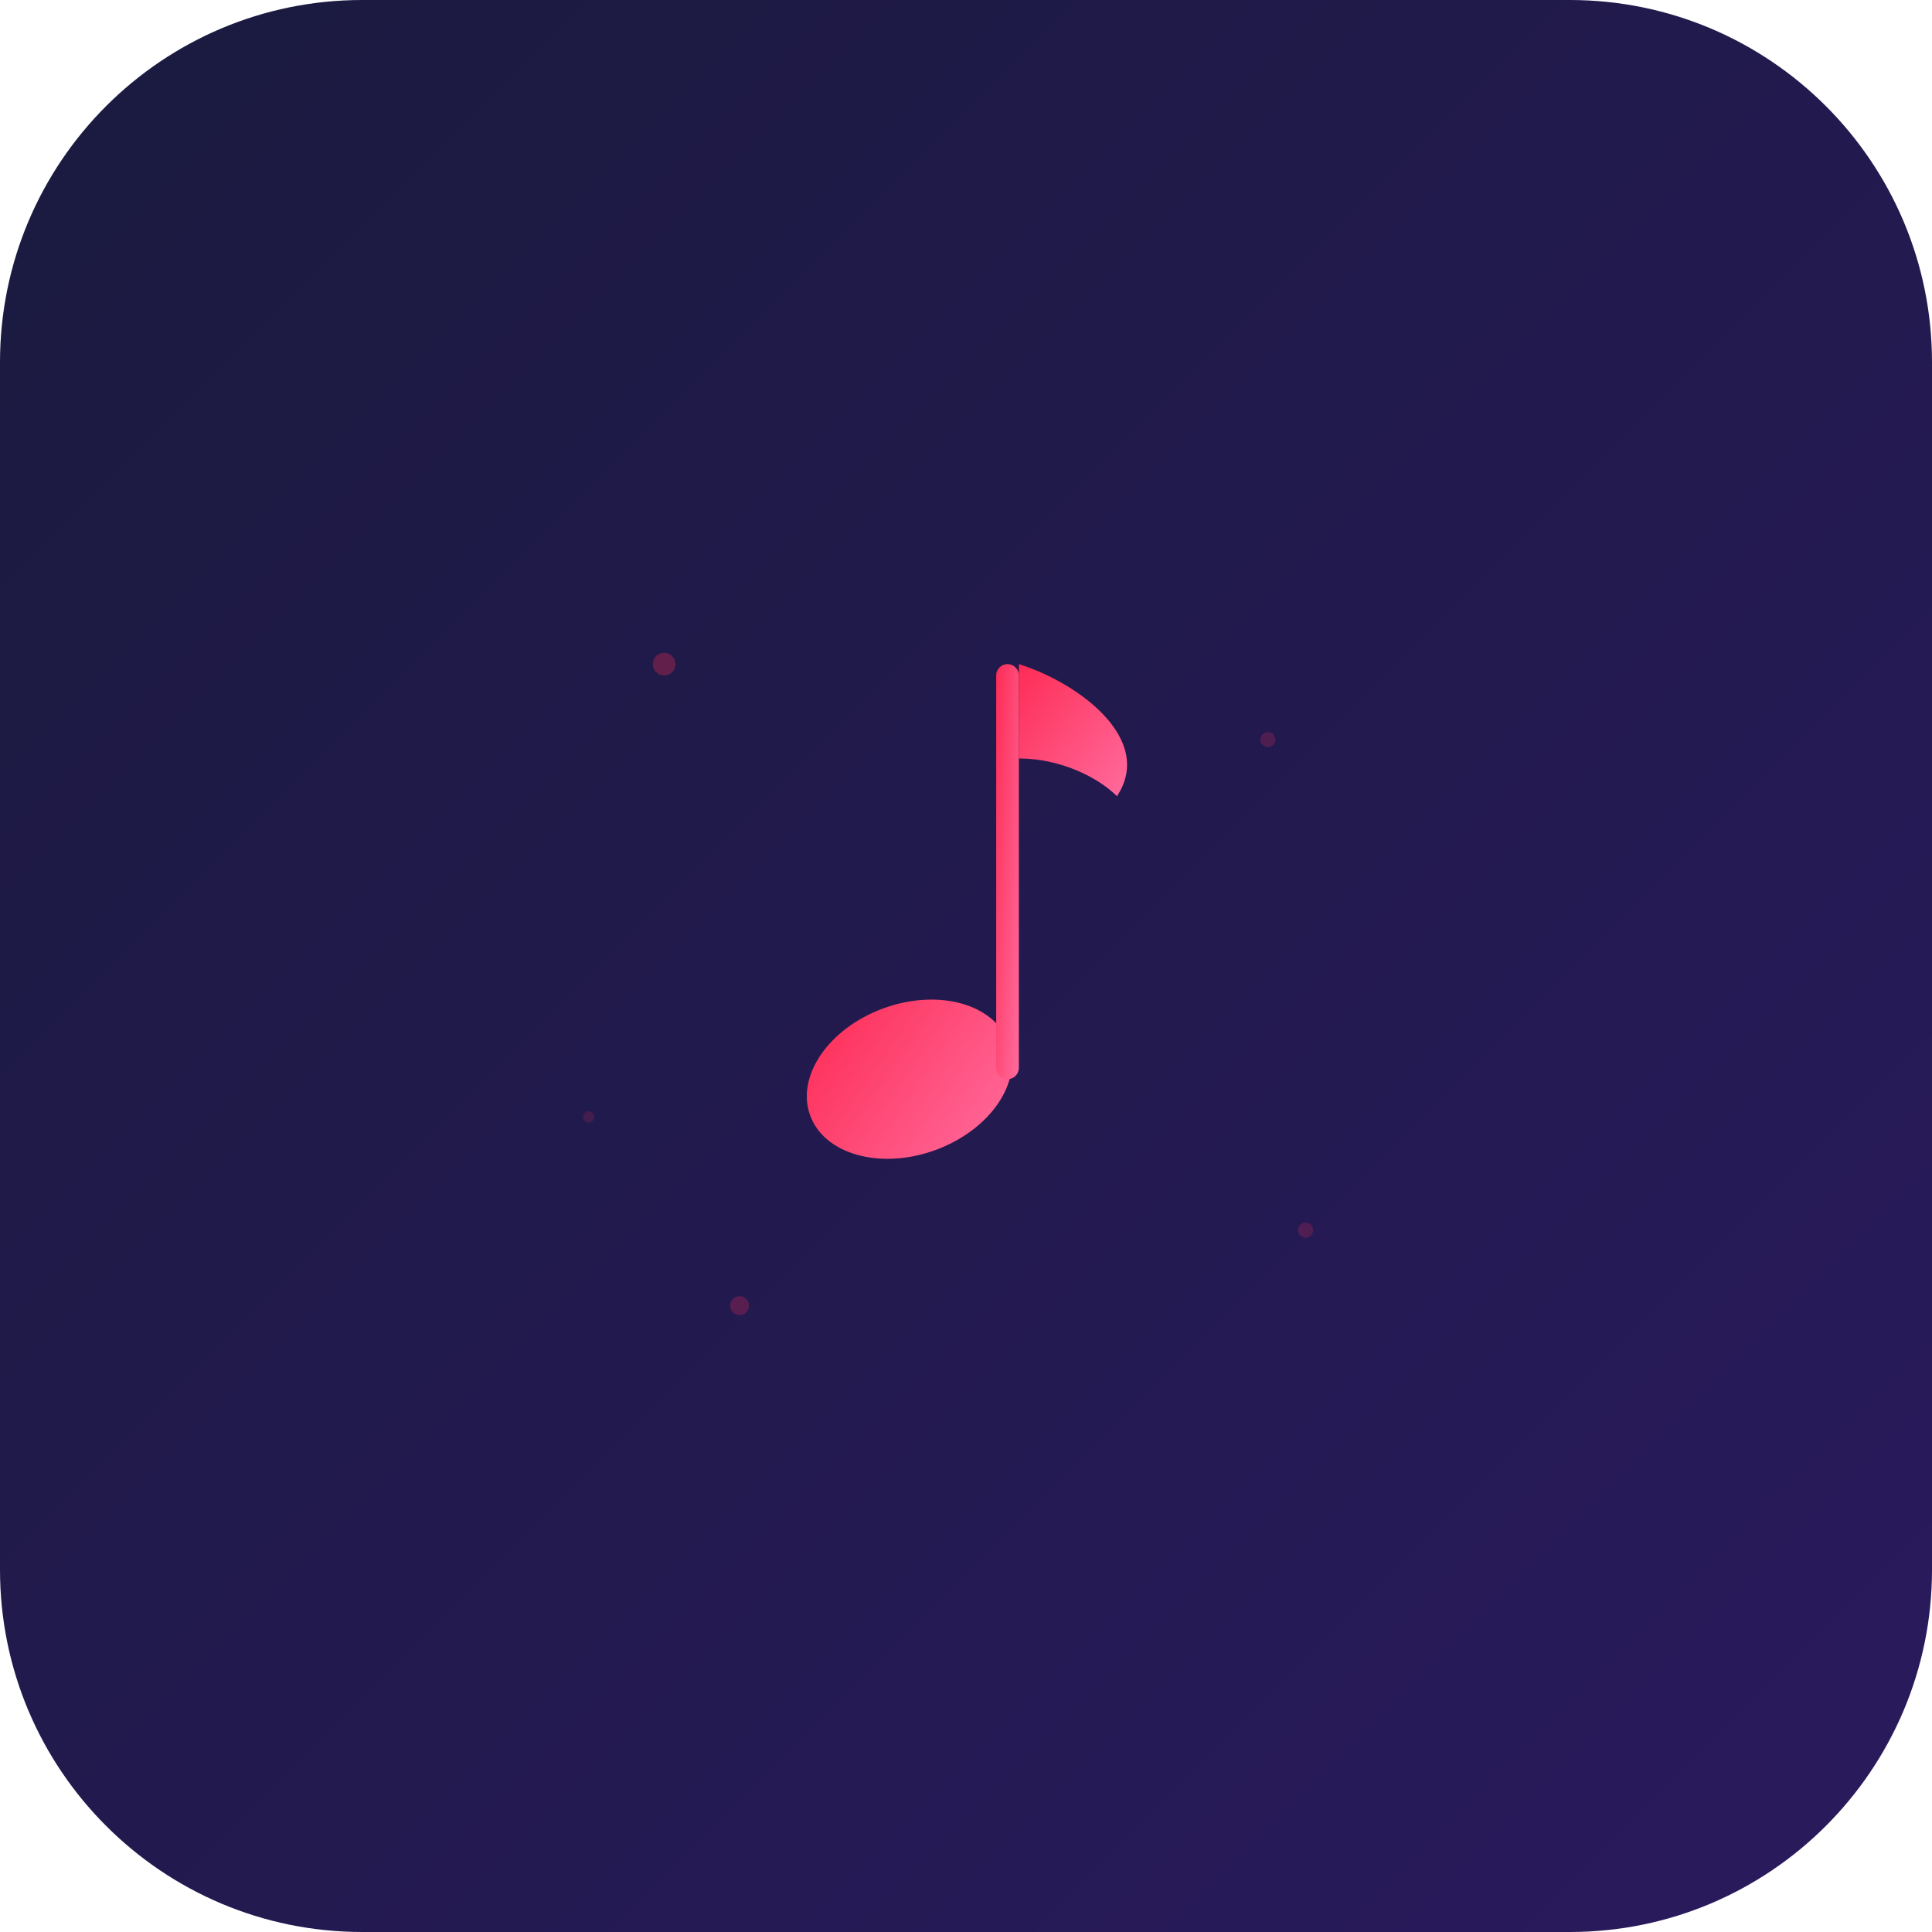
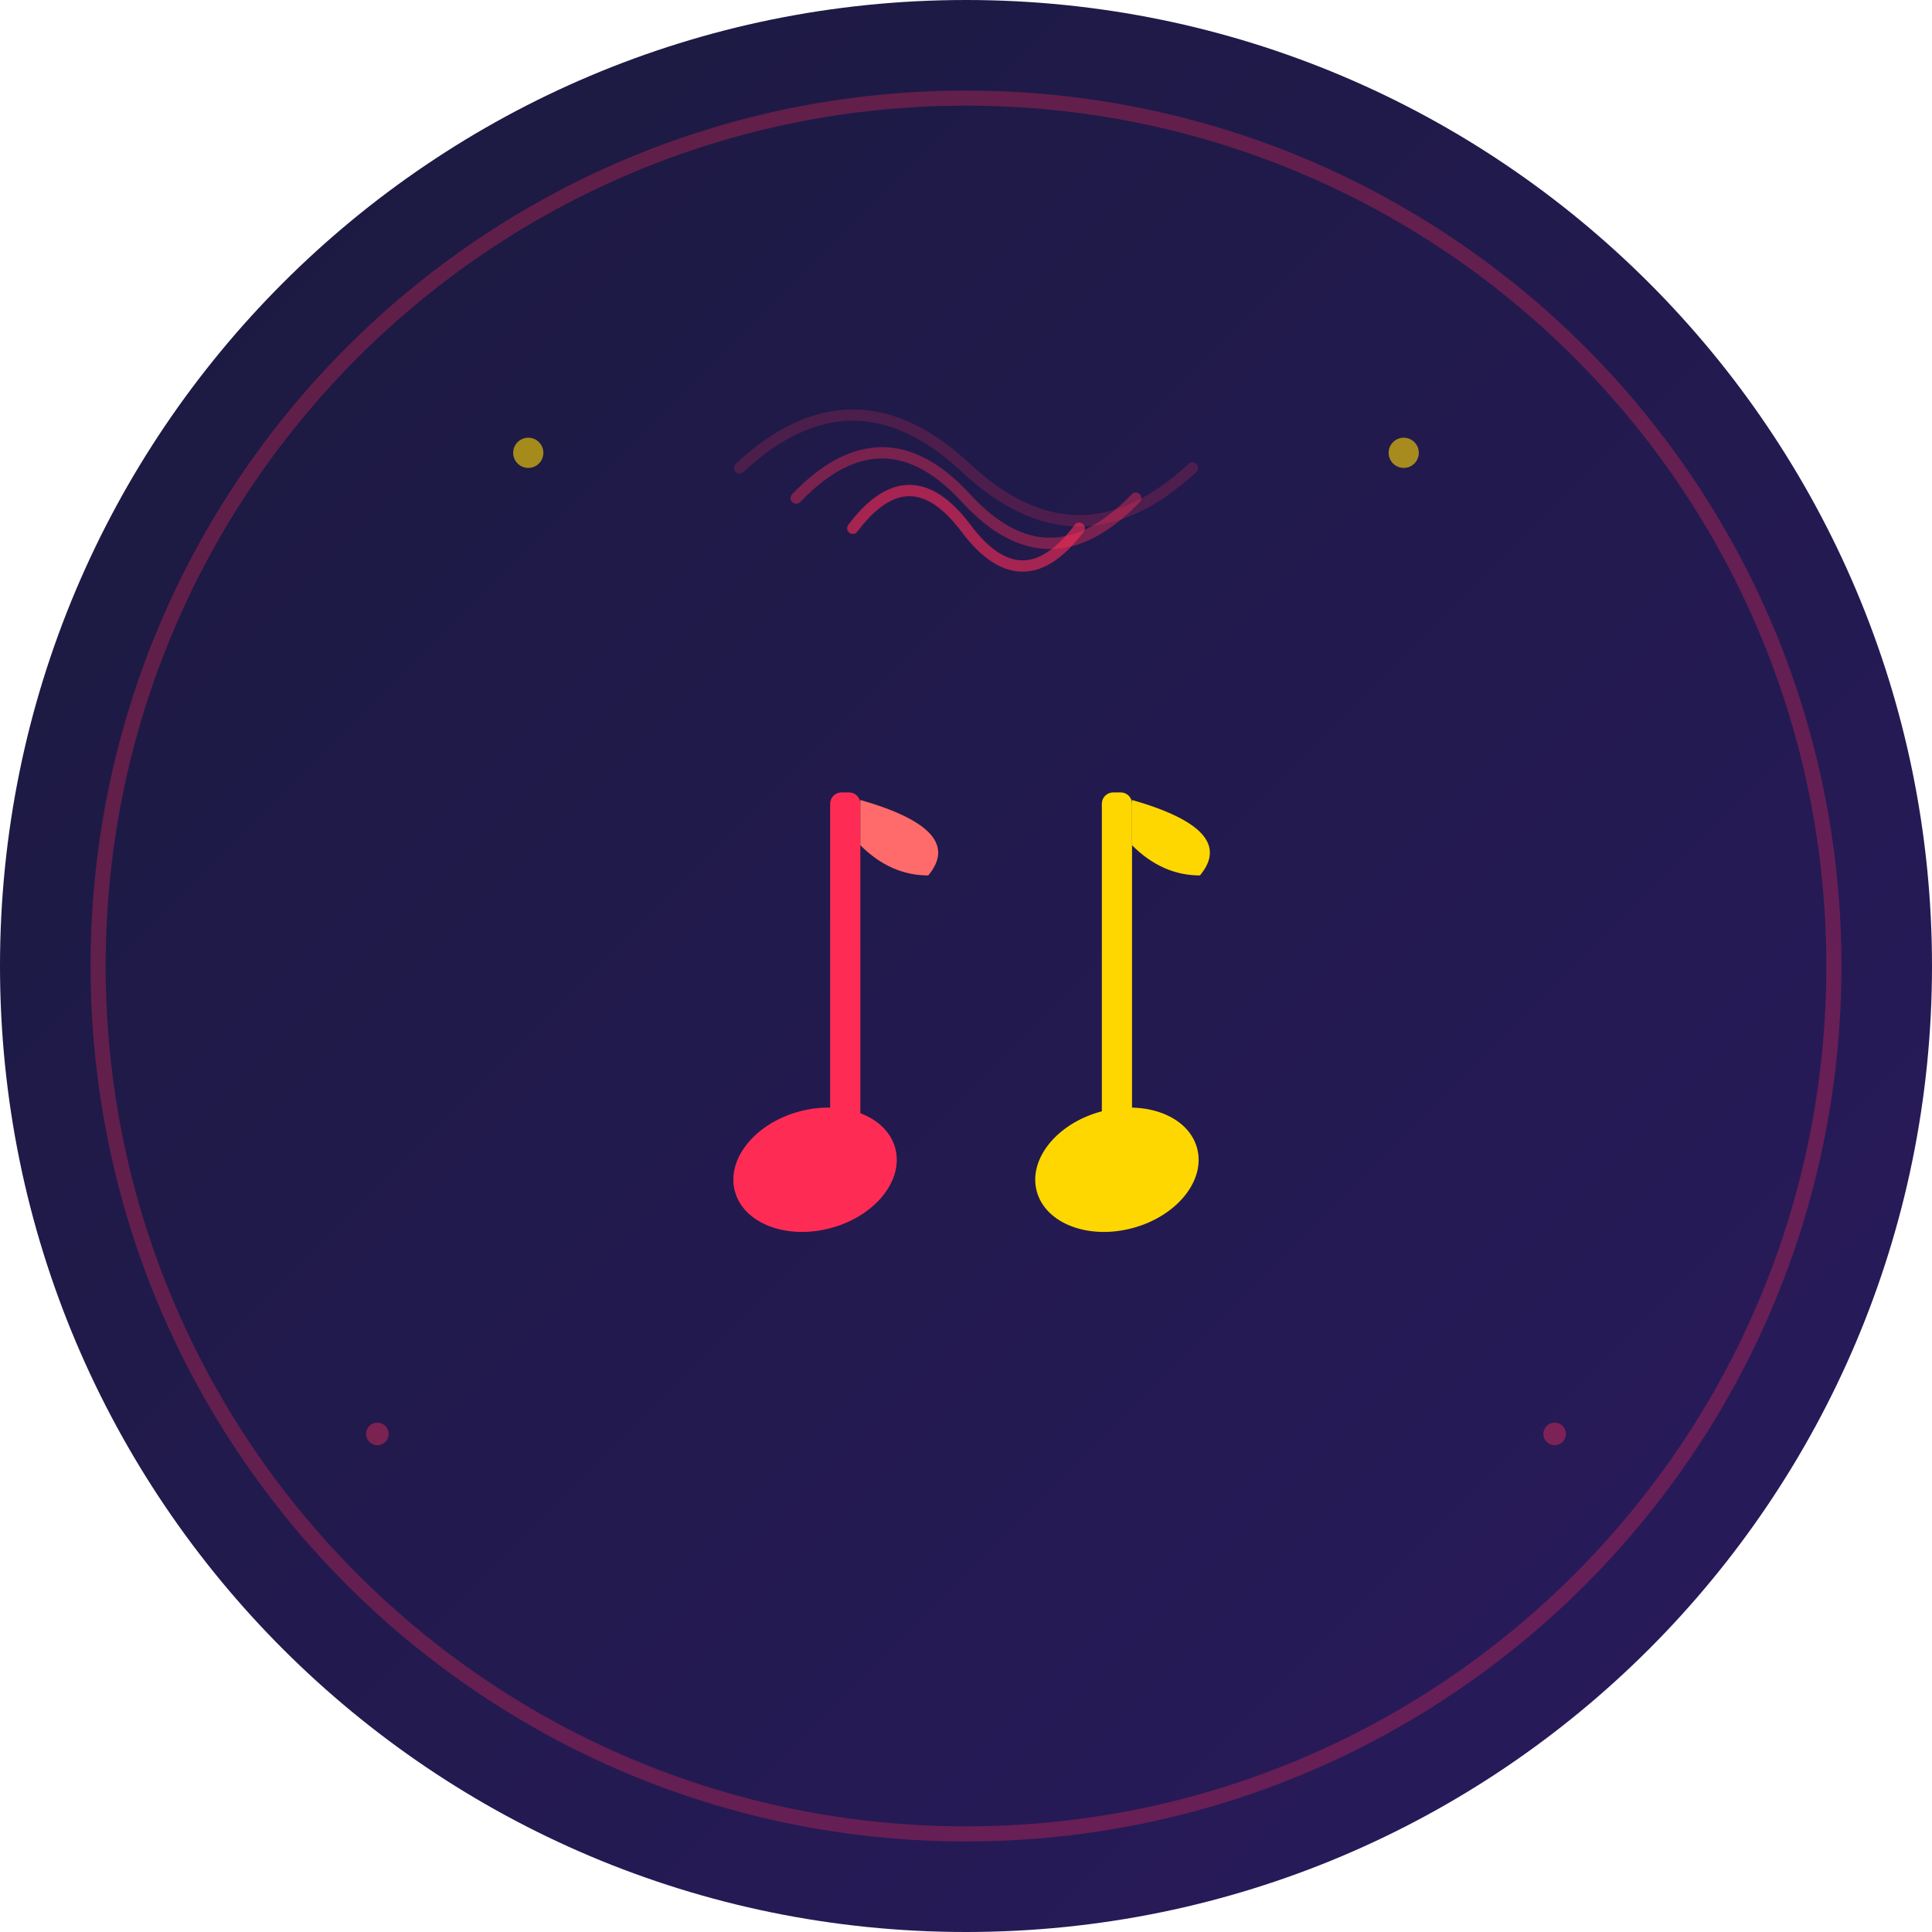
<svg xmlns="http://www.w3.org/2000/svg" viewBox="0 0 512 512">
  <defs>
-     <linearGradient id="bg" x1="0%" y1="0%" x2="100%" y2="100%">
+     <linearGradient id="bg" x1="0" y1="0" x2="1" y2="1">
      <stop offset="0%" stop-color="#1a1a3e" />
      <stop offset="100%" stop-color="#2a1a5e" />
    </linearGradient>
-     <linearGradient id="note" x1="0%" y1="0%" x2="100%" y2="100%">
-       <stop offset="0%" stop-color="#fe2c55" />
-       <stop offset="100%" stop-color="#ff6b9d" />
-     </linearGradient>
  </defs>
-   <rect width="512" height="512" rx="96" fill="url(#bg)" />
-   <g transform="translate(256,256)">
-     <circle cx="-80" cy="-80" r="3" fill="#fe2c55" opacity="0.3" />
-     <circle cx="80" cy="-60" r="2" fill="#fe2c55" opacity="0.2" />
-     <circle cx="-60" cy="90" r="2.5" fill="#fe2c55" opacity="0.25" />
-     <circle cx="90" cy="70" r="2" fill="#fe2c55" opacity="0.2" />
-     <circle cx="-100" cy="40" r="1.5" fill="#fe2c55" opacity="0.15" />
-     <g fill="url(#note)">
-       <ellipse cx="-15" cy="30" rx="28" ry="20" transform="rotate(-20, -15, 30)" />
-       <rect x="8" y="-80" width="6" height="110" rx="3" />
-       <path d="M14,-80 C30,-75 50,-60 40,-45 C35,-50 25,-55 14,-55 Z" />
-     </g>
+   <circle cx="256" cy="256" r="256" fill="url(#bg)" />
+   <circle cx="256" cy="256" r="230" fill="none" stroke="#fe2c55" stroke-width="4" opacity="0.3" />
+   <g transform="translate(256,270)">
+     <ellipse cx="-40" cy="40" rx="22" ry="16" fill="#fe2c55" transform="rotate(-15,-40,40)" />
+     <rect x="-36" y="-60" width="8" height="100" rx="3" fill="#fe2c55" />
+     <ellipse cx="40" cy="40" rx="22" ry="16" fill="#ffd700" transform="rotate(-15,40,40)" />
+     <rect x="36" y="-60" width="8" height="100" rx="3" fill="#ffd700" />
+     <path d="M-28,-58 Q0,-50 -10,-38 Q-20,-38 -28,-46Z" fill="#ff6b6b" />
+     <path d="M44,-58 Q72,-50 62,-38 Q52,-38 44,-46Z" fill="#ffd700" />
  </g>
+   <g transform="translate(256,140)" stroke="#fe2c55" stroke-width="3" fill="none" stroke-linecap="round">
+     <path d="M-30,0 Q-15,-20 0,0 Q15,20 30,0" opacity="0.6" />
+     <path d="M-45,-8 Q-22,-32 0,-8 Q22,16 45,-8" opacity="0.4" />
+     <path d="M-60,-16 Q-30,-44 0,-16 Q30,12 60,-16" opacity="0.2" />
+   </g>
+   <circle cx="140" cy="120" r="4" fill="#ffd700" opacity="0.6" />
+   <circle cx="372" cy="120" r="4" fill="#ffd700" opacity="0.6" />
+   <circle cx="100" cy="380" r="3" fill="#fe2c55" opacity="0.4" />
+   <circle cx="412" cy="380" r="3" fill="#fe2c55" opacity="0.4" />
</svg>
